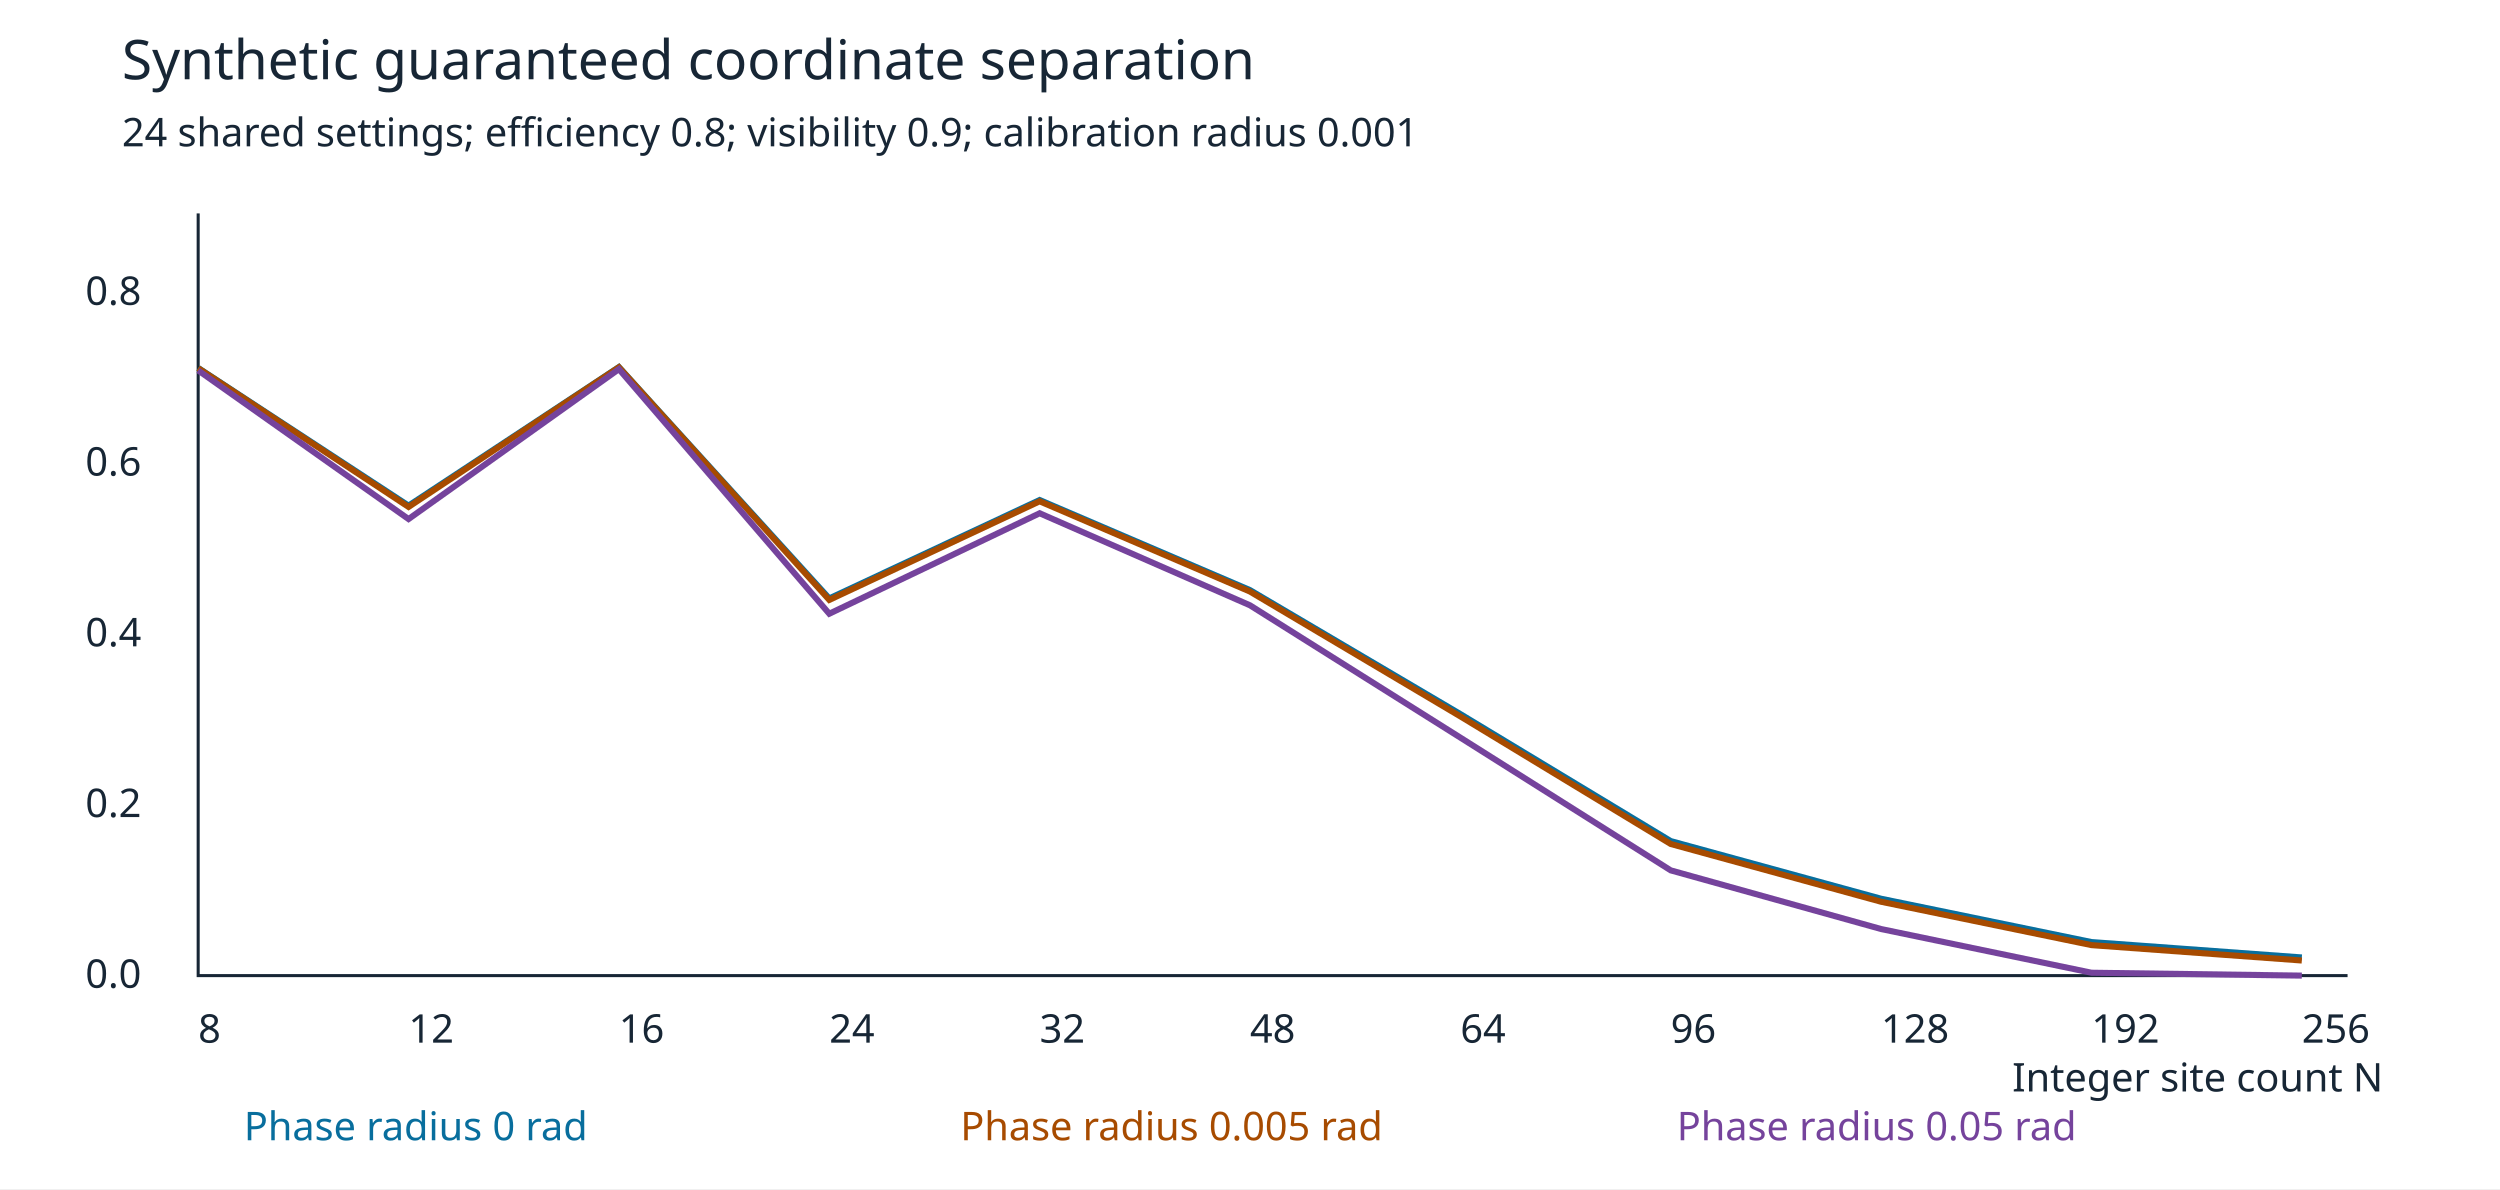
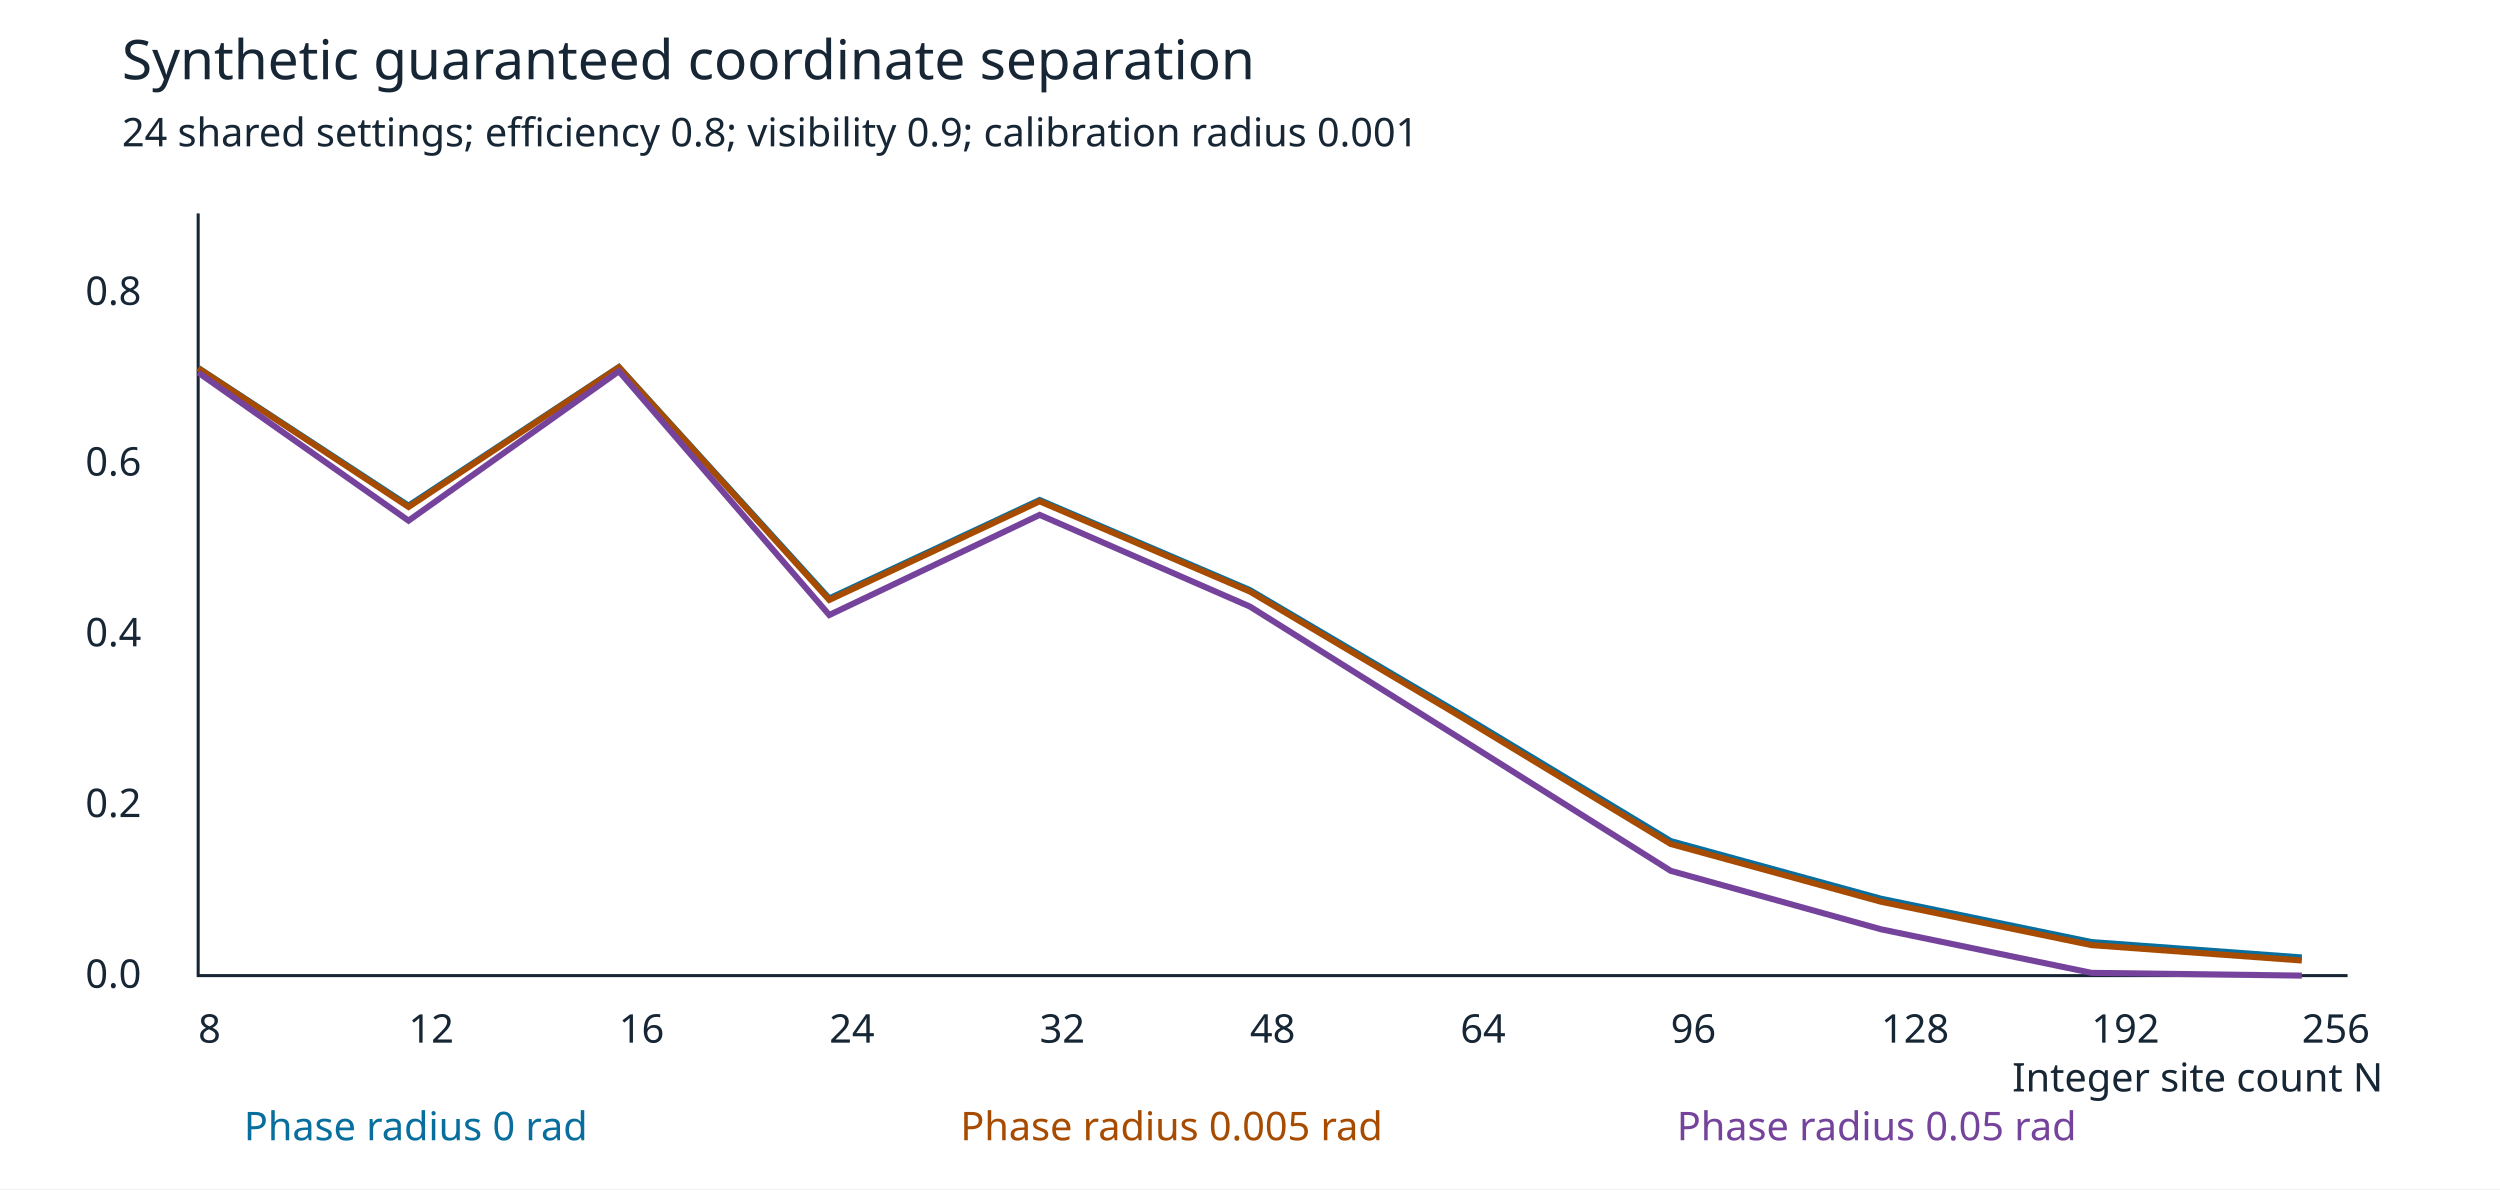
<svg xmlns="http://www.w3.org/2000/svg" width="820" height="390" viewBox="0 0 820 390">
  <rect width="820" height="390" fill="white" />
  <g font-family="sans-serif" font-size="13" fill="#172635">
    <text x="40" y="26" font-size="18">Synthetic guaranteed coordinate separation</text>
    <text x="40" y="48">24 shared settings; efficiency 0.8; visibility 0.9; calibration radius 0.001</text>
    <path d="M65 70 V320 H770" stroke="#172635" fill="none" />
    <text x="28" y="324.000">0.0</text>
    <text x="28" y="268.000">0.2</text>
    <text x="28" y="212.000">0.4</text>
    <text x="28" y="156.000">0.6</text>
    <text x="28" y="100.000">0.8</text>
    <text x="65.000" y="342">8</text>
    <text x="134.000" y="342">12</text>
    <text x="203.000" y="342">16</text>
    <text x="272.000" y="342">24</text>
    <text x="341.000" y="342">32</text>
    <text x="410.000" y="342">48</text>
    <text x="479.000" y="342">64</text>
    <text x="548.000" y="342">96</text>
    <text x="617.000" y="342">128</text>
    <text x="686.000" y="342">192</text>
    <text x="755.000" y="342">256</text>
    <polyline points="65.000,120.694 134.000,165.852 203.000,120.412 272.000,196.286 341.000,164.009 410.000,193.557 479.000,234.218 548.000,275.875 617.000,294.786 686.000,308.996 755.000,314.044" stroke="#086e9d" stroke-width="2" fill="none" />
    <text x="80" y="374" fill="#086e9d">Phase radius 0 rad</text>
-     <polyline points="65.000,120.751 134.000,166.274 203.000,120.455 272.000,196.774 341.000,164.426 410.000,194.042 479.000,234.980 548.000,276.831 617.000,295.777 686.000,310.001 755.000,315.051" stroke="#a74b00" stroke-width="2" fill="none" />
+     <polyline points="65.000,120.758 134.000,166.280 203.000,120.462 272.000,196.779 341.000,164.431 410.000,194.046 479.000,234.983 548.000,276.833 617.000,295.778 686.000,310.001 755.000,315.052" stroke="#a74b00" stroke-width="2" fill="none" />
    <text x="315" y="374" fill="#a74b00">Phase radius 0.005 rad</text>
-     <polyline points="65.000,121.497 134.000,170.251 203.000,121.069 272.000,201.305 341.000,168.350 410.000,198.544 479.000,241.937 548.000,285.482 617.000,304.725 686.000,319.053 755.000,320.000" stroke="#75439c" stroke-width="2" fill="none" />
+     <polyline points="65.000,122.192 134.000,170.775 203.000,121.766 272.000,201.722 341.000,168.881 410.000,198.970 479.000,242.246 548.000,285.639 617.000,304.816 686.000,319.093 755.000,320.000" stroke="#75439c" stroke-width="2" fill="none" />
    <text x="550" y="374" fill="#75439c">Phase radius 0.05 rad</text>
    <text x="660" y="358">Integer site count N</text>
  </g>
</svg>
